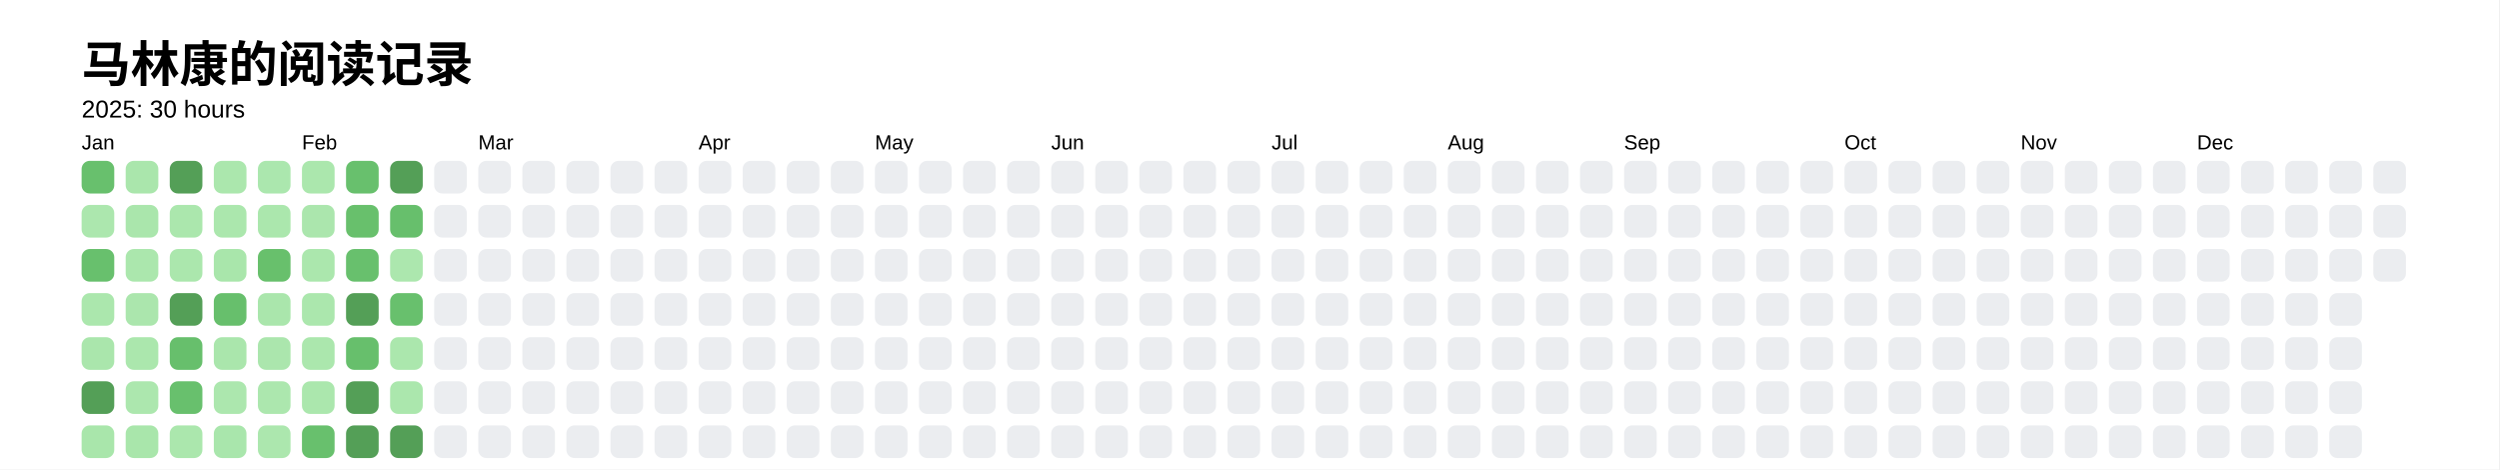
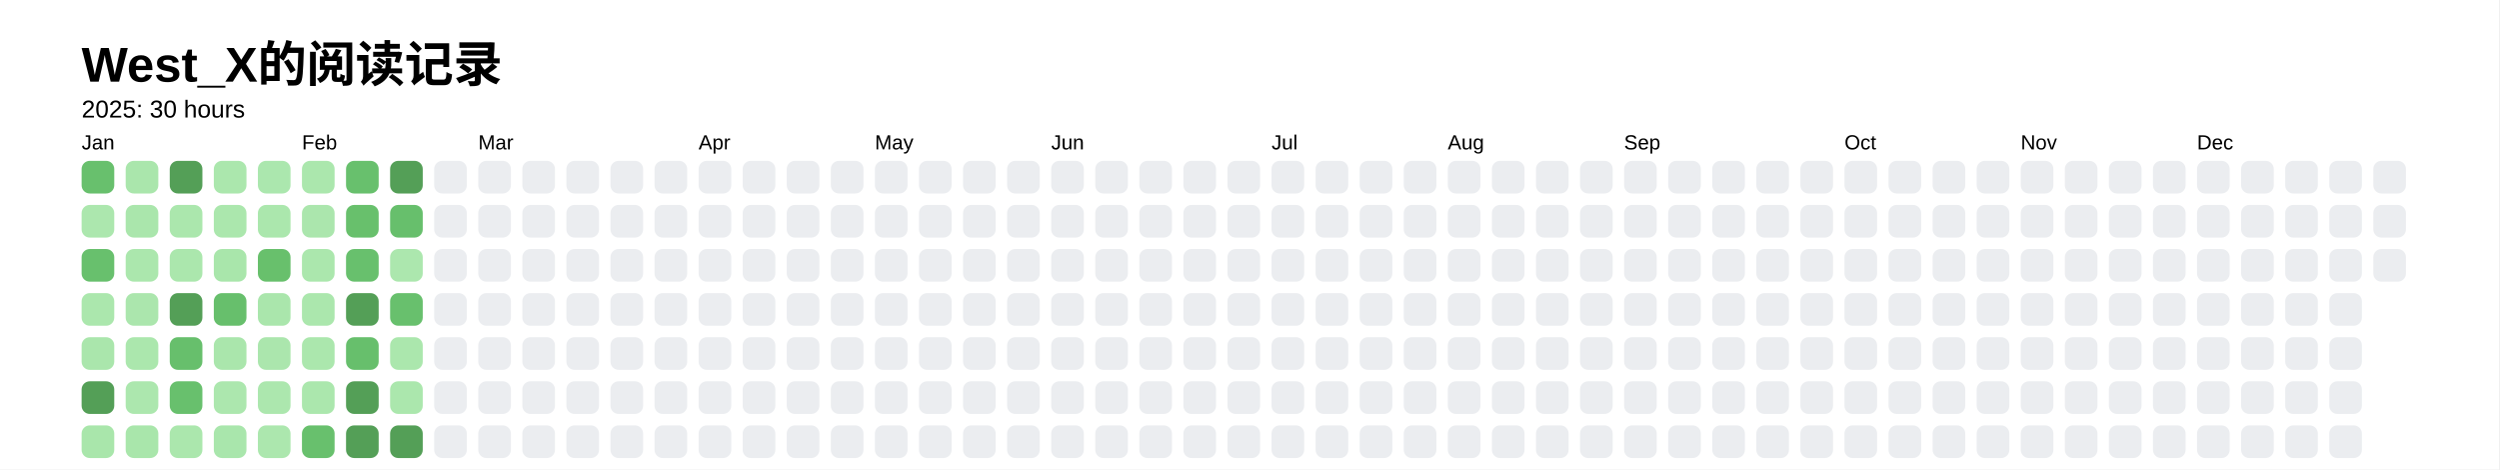
<svg xmlns="http://www.w3.org/2000/svg" baseProfile="full" height="57.5mm" version="1.1" viewBox="0,0,306.2,57.5" width="306.2mm">
  <defs />
  <rect fill="#FFFFFF" height="57.5" width="306.2" x="0" y="0" />
-   <text fill="#000000" style="font-size:6px; font-family:Arial; font-weight:bold;" x="10" y="10">马林康的阅读记录</text>
+   <text fill="#000000" style="font-size:6px; font-family:Arial; font-weight:bold;" x="10" y="10">West_X的阅读记录</text>
  <text fill="#000000" style="font-size:3px; font-family:Arial;" x="10" y="14.4">2025: 30 hours</text>
  <text fill="#000000" style="font-size:2.5px; font-family:Arial" x="10" y="18.3">Jan</text>
  <rect fill="#68c06d" height="4" rx="1" ry="1" width="4" x="10" y="19.7" />
  <rect fill="#ace7ae" height="4" rx="1" ry="1" width="4" x="10" y="25.1" />
  <rect fill="#68c06d" height="4" rx="1" ry="1" width="4" x="10" y="30.5" />
  <rect fill="#abe7ad" height="4" rx="1" ry="1" width="4" x="10" y="35.9" />
  <rect fill="#aae6ac" height="4" rx="1" ry="1" width="4" x="10" y="41.3" />
  <rect fill="#549F57" height="4" rx="1" ry="1" width="4" x="10" y="46.7" />
  <rect fill="#a9e6ab" height="4" rx="1" ry="1" width="4" x="10" y="52.1" />
  <rect fill="#aae6ac" height="4" rx="1" ry="1" width="4" x="15.4" y="19.7" />
  <rect fill="#aae6ac" height="4" rx="1" ry="1" width="4" x="15.4" y="25.1" />
  <rect fill="#abe7ad" height="4" rx="1" ry="1" width="4" x="15.4" y="30.5" />
  <rect fill="#abe6ad" height="4" rx="1" ry="1" width="4" x="15.4" y="35.9" />
  <rect fill="#abe7ad" height="4" rx="1" ry="1" width="4" x="15.4" y="41.3" />
  <rect fill="#ace7ae" height="4" rx="1" ry="1" width="4" x="15.4" y="46.7" />
  <rect fill="#a9e6ab" height="4" rx="1" ry="1" width="4" x="15.4" y="52.1" />
  <rect fill="#549F57" height="4" rx="1" ry="1" width="4" x="20.8" y="19.7" />
  <rect fill="#abe7ad" height="4" rx="1" ry="1" width="4" x="20.8" y="25.1" />
  <rect fill="#abe7ad" height="4" rx="1" ry="1" width="4" x="20.8" y="30.5" />
  <rect fill="#549F57" height="4" rx="1" ry="1" width="4" x="20.8" y="35.9" />
  <rect fill="#67bf6c" height="4" rx="1" ry="1" width="4" x="20.8" y="41.3" />
  <rect fill="#68c06d" height="4" rx="1" ry="1" width="4" x="20.8" y="46.7" />
  <rect fill="#abe7ad" height="4" rx="1" ry="1" width="4" x="20.8" y="52.1" />
  <rect fill="#abe7ad" height="4" rx="1" ry="1" width="4" x="26.2" y="19.7" />
  <rect fill="#abe7ad" height="4" rx="1" ry="1" width="4" x="26.2" y="25.1" />
  <rect fill="#a9e6ab" height="4" rx="1" ry="1" width="4" x="26.2" y="30.5" />
  <rect fill="#67bf6c" height="4" rx="1" ry="1" width="4" x="26.2" y="35.9" />
  <rect fill="#aae6ac" height="4" rx="1" ry="1" width="4" x="26.2" y="41.3" />
  <rect fill="#ace7ae" height="4" rx="1" ry="1" width="4" x="26.2" y="46.7" />
  <rect fill="#a9e6ac" height="4" rx="1" ry="1" width="4" x="26.2" y="52.1" />
  <rect fill="#abe7ae" height="4" rx="1" ry="1" width="4" x="31.6" y="19.7" />
  <rect fill="#abe7ad" height="4" rx="1" ry="1" width="4" x="31.6" y="25.1" />
  <rect fill="#68c06c" height="4" rx="1" ry="1" width="4" x="31.6" y="30.5" />
  <rect fill="#aae6ac" height="4" rx="1" ry="1" width="4" x="31.6" y="35.9" />
  <rect fill="#abe6ad" height="4" rx="1" ry="1" width="4" x="31.6" y="41.3" />
  <rect fill="#ace7ae" height="4" rx="1" ry="1" width="4" x="31.6" y="46.7" />
  <rect fill="#ace7ae" height="4" rx="1" ry="1" width="4" x="31.6" y="52.1" />
  <text fill="#000000" style="font-size:2.5px; font-family:Arial" x="37.0" y="18.3">Feb</text>
  <rect fill="#abe7ad" height="4" rx="1" ry="1" width="4" x="37.0" y="19.7" />
  <rect fill="#abe6ad" height="4" rx="1" ry="1" width="4" x="37.0" y="25.1" />
  <rect fill="#abe7ad" height="4" rx="1" ry="1" width="4" x="37.0" y="30.5" />
  <rect fill="#abe7ad" height="4" rx="1" ry="1" width="4" x="37.0" y="35.9" />
  <rect fill="#abe7ad" height="4" rx="1" ry="1" width="4" x="37.0" y="41.3" />
  <rect fill="#abe7ad" height="4" rx="1" ry="1" width="4" x="37.0" y="46.7" />
  <rect fill="#68c06d" height="4" rx="1" ry="1" width="4" x="37.0" y="52.1" />
  <rect fill="#68c06d" height="4" rx="1" ry="1" width="4" x="42.4" y="19.7" />
  <rect fill="#68c06c" height="4" rx="1" ry="1" width="4" x="42.4" y="25.1" />
  <rect fill="#68c06d" height="4" rx="1" ry="1" width="4" x="42.4" y="30.5" />
  <rect fill="#549F57" height="4" rx="1" ry="1" width="4" x="42.4" y="35.9" />
  <rect fill="#67bf6c" height="4" rx="1" ry="1" width="4" x="42.4" y="41.3" />
  <rect fill="#549F57" height="4" rx="1" ry="1" width="4" x="42.4" y="46.7" />
  <rect fill="#549F57" height="4" rx="1" ry="1" width="4" x="42.4" y="52.1" />
  <rect fill="#549F57" height="4" rx="1" ry="1" width="4" x="47.8" y="19.7" />
  <rect fill="#67bf6c" height="4" rx="1" ry="1" width="4" x="47.8" y="25.1" />
  <rect fill="#ace7ae" height="4" rx="1" ry="1" width="4" x="47.8" y="30.5" />
  <rect fill="#68c06d" height="4" rx="1" ry="1" width="4" x="47.8" y="35.9" />
  <rect fill="#abe7ad" height="4" rx="1" ry="1" width="4" x="47.8" y="41.3" />
  <rect fill="#abe7ad" height="4" rx="1" ry="1" width="4" x="47.8" y="46.7" />
  <rect fill="#549F57" height="4" rx="1" ry="1" width="4" x="47.8" y="52.1" />
  <rect fill="#EBEDF0" height="4" rx="1" ry="1" width="4" x="53.2" y="19.7" />
  <rect fill="#EBEDF0" height="4" rx="1" ry="1" width="4" x="53.2" y="25.1" />
  <rect fill="#EBEDF0" height="4" rx="1" ry="1" width="4" x="53.2" y="30.5" />
  <rect fill="#EBEDF0" height="4" rx="1" ry="1" width="4" x="53.2" y="35.9" />
  <rect fill="#EBEDF0" height="4" rx="1" ry="1" width="4" x="53.2" y="41.3" />
  <rect fill="#EBEDF0" height="4" rx="1" ry="1" width="4" x="53.2" y="46.7" />
  <rect fill="#EBEDF0" height="4" rx="1" ry="1" width="4" x="53.2" y="52.1" />
  <text fill="#000000" style="font-size:2.5px; font-family:Arial" x="58.6" y="18.3">Mar</text>
  <rect fill="#EBEDF0" height="4" rx="1" ry="1" width="4" x="58.6" y="19.7" />
  <rect fill="#EBEDF0" height="4" rx="1" ry="1" width="4" x="58.6" y="25.1" />
  <rect fill="#EBEDF0" height="4" rx="1" ry="1" width="4" x="58.6" y="30.5" />
  <rect fill="#EBEDF0" height="4" rx="1" ry="1" width="4" x="58.6" y="35.9" />
  <rect fill="#EBEDF0" height="4" rx="1" ry="1" width="4" x="58.6" y="41.3" />
  <rect fill="#EBEDF0" height="4" rx="1" ry="1" width="4" x="58.6" y="46.7" />
  <rect fill="#EBEDF0" height="4" rx="1" ry="1" width="4" x="58.6" y="52.1" />
  <rect fill="#EBEDF0" height="4" rx="1" ry="1" width="4" x="64" y="19.7" />
  <rect fill="#EBEDF0" height="4" rx="1" ry="1" width="4" x="64" y="25.1" />
  <rect fill="#EBEDF0" height="4" rx="1" ry="1" width="4" x="64" y="30.5" />
  <rect fill="#EBEDF0" height="4" rx="1" ry="1" width="4" x="64" y="35.9" />
  <rect fill="#EBEDF0" height="4" rx="1" ry="1" width="4" x="64" y="41.3" />
  <rect fill="#EBEDF0" height="4" rx="1" ry="1" width="4" x="64" y="46.7" />
  <rect fill="#EBEDF0" height="4" rx="1" ry="1" width="4" x="64" y="52.1" />
  <rect fill="#EBEDF0" height="4" rx="1" ry="1" width="4" x="69.4" y="19.7" />
  <rect fill="#EBEDF0" height="4" rx="1" ry="1" width="4" x="69.4" y="25.1" />
  <rect fill="#EBEDF0" height="4" rx="1" ry="1" width="4" x="69.4" y="30.5" />
  <rect fill="#EBEDF0" height="4" rx="1" ry="1" width="4" x="69.4" y="35.9" />
  <rect fill="#EBEDF0" height="4" rx="1" ry="1" width="4" x="69.4" y="41.3" />
  <rect fill="#EBEDF0" height="4" rx="1" ry="1" width="4" x="69.4" y="46.7" />
  <rect fill="#EBEDF0" height="4" rx="1" ry="1" width="4" x="69.4" y="52.1" />
  <rect fill="#EBEDF0" height="4" rx="1" ry="1" width="4" x="74.8" y="19.7" />
  <rect fill="#EBEDF0" height="4" rx="1" ry="1" width="4" x="74.8" y="25.1" />
  <rect fill="#EBEDF0" height="4" rx="1" ry="1" width="4" x="74.8" y="30.5" />
  <rect fill="#EBEDF0" height="4" rx="1" ry="1" width="4" x="74.8" y="35.9" />
  <rect fill="#EBEDF0" height="4" rx="1" ry="1" width="4" x="74.8" y="41.3" />
  <rect fill="#EBEDF0" height="4" rx="1" ry="1" width="4" x="74.8" y="46.7" />
  <rect fill="#EBEDF0" height="4" rx="1" ry="1" width="4" x="74.8" y="52.1" />
  <rect fill="#EBEDF0" height="4" rx="1" ry="1" width="4" x="80.2" y="19.7" />
  <rect fill="#EBEDF0" height="4" rx="1" ry="1" width="4" x="80.2" y="25.1" />
  <rect fill="#EBEDF0" height="4" rx="1" ry="1" width="4" x="80.2" y="30.5" />
  <rect fill="#EBEDF0" height="4" rx="1" ry="1" width="4" x="80.2" y="35.9" />
  <rect fill="#EBEDF0" height="4" rx="1" ry="1" width="4" x="80.2" y="41.3" />
  <rect fill="#EBEDF0" height="4" rx="1" ry="1" width="4" x="80.2" y="46.7" />
  <rect fill="#EBEDF0" height="4" rx="1" ry="1" width="4" x="80.2" y="52.1" />
  <text fill="#000000" style="font-size:2.5px; font-family:Arial" x="85.6" y="18.3">Apr</text>
  <rect fill="#EBEDF0" height="4" rx="1" ry="1" width="4" x="85.6" y="19.7" />
  <rect fill="#EBEDF0" height="4" rx="1" ry="1" width="4" x="85.6" y="25.1" />
  <rect fill="#EBEDF0" height="4" rx="1" ry="1" width="4" x="85.6" y="30.5" />
  <rect fill="#EBEDF0" height="4" rx="1" ry="1" width="4" x="85.6" y="35.9" />
  <rect fill="#EBEDF0" height="4" rx="1" ry="1" width="4" x="85.6" y="41.3" />
  <rect fill="#EBEDF0" height="4" rx="1" ry="1" width="4" x="85.6" y="46.7" />
  <rect fill="#EBEDF0" height="4" rx="1" ry="1" width="4" x="85.6" y="52.1" />
  <rect fill="#EBEDF0" height="4" rx="1" ry="1" width="4" x="91" y="19.7" />
  <rect fill="#EBEDF0" height="4" rx="1" ry="1" width="4" x="91" y="25.1" />
  <rect fill="#EBEDF0" height="4" rx="1" ry="1" width="4" x="91" y="30.5" />
  <rect fill="#EBEDF0" height="4" rx="1" ry="1" width="4" x="91" y="35.9" />
  <rect fill="#EBEDF0" height="4" rx="1" ry="1" width="4" x="91" y="41.3" />
  <rect fill="#EBEDF0" height="4" rx="1" ry="1" width="4" x="91" y="46.7" />
  <rect fill="#EBEDF0" height="4" rx="1" ry="1" width="4" x="91" y="52.1" />
  <rect fill="#EBEDF0" height="4" rx="1" ry="1" width="4" x="96.4" y="19.7" />
  <rect fill="#EBEDF0" height="4" rx="1" ry="1" width="4" x="96.4" y="25.1" />
  <rect fill="#EBEDF0" height="4" rx="1" ry="1" width="4" x="96.4" y="30.5" />
  <rect fill="#EBEDF0" height="4" rx="1" ry="1" width="4" x="96.4" y="35.9" />
  <rect fill="#EBEDF0" height="4" rx="1" ry="1" width="4" x="96.4" y="41.3" />
  <rect fill="#EBEDF0" height="4" rx="1" ry="1" width="4" x="96.4" y="46.7" />
  <rect fill="#EBEDF0" height="4" rx="1" ry="1" width="4" x="96.4" y="52.1" />
  <rect fill="#EBEDF0" height="4" rx="1" ry="1" width="4" x="101.8" y="19.7" />
  <rect fill="#EBEDF0" height="4" rx="1" ry="1" width="4" x="101.8" y="25.1" />
  <rect fill="#EBEDF0" height="4" rx="1" ry="1" width="4" x="101.8" y="30.5" />
  <rect fill="#EBEDF0" height="4" rx="1" ry="1" width="4" x="101.8" y="35.9" />
  <rect fill="#EBEDF0" height="4" rx="1" ry="1" width="4" x="101.8" y="41.3" />
  <rect fill="#EBEDF0" height="4" rx="1" ry="1" width="4" x="101.8" y="46.7" />
  <rect fill="#EBEDF0" height="4" rx="1" ry="1" width="4" x="101.8" y="52.1" />
  <text fill="#000000" style="font-size:2.5px; font-family:Arial" x="107.2" y="18.3">May</text>
  <rect fill="#EBEDF0" height="4" rx="1" ry="1" width="4" x="107.2" y="19.7" />
  <rect fill="#EBEDF0" height="4" rx="1" ry="1" width="4" x="107.2" y="25.1" />
  <rect fill="#EBEDF0" height="4" rx="1" ry="1" width="4" x="107.2" y="30.5" />
  <rect fill="#EBEDF0" height="4" rx="1" ry="1" width="4" x="107.2" y="35.9" />
  <rect fill="#EBEDF0" height="4" rx="1" ry="1" width="4" x="107.2" y="41.3" />
  <rect fill="#EBEDF0" height="4" rx="1" ry="1" width="4" x="107.2" y="46.7" />
  <rect fill="#EBEDF0" height="4" rx="1" ry="1" width="4" x="107.2" y="52.1" />
  <rect fill="#EBEDF0" height="4" rx="1" ry="1" width="4" x="112.6" y="19.7" />
  <rect fill="#EBEDF0" height="4" rx="1" ry="1" width="4" x="112.6" y="25.1" />
  <rect fill="#EBEDF0" height="4" rx="1" ry="1" width="4" x="112.6" y="30.5" />
  <rect fill="#EBEDF0" height="4" rx="1" ry="1" width="4" x="112.6" y="35.9" />
  <rect fill="#EBEDF0" height="4" rx="1" ry="1" width="4" x="112.6" y="41.3" />
  <rect fill="#EBEDF0" height="4" rx="1" ry="1" width="4" x="112.6" y="46.7" />
  <rect fill="#EBEDF0" height="4" rx="1" ry="1" width="4" x="112.6" y="52.1" />
  <rect fill="#EBEDF0" height="4" rx="1" ry="1" width="4" x="118" y="19.7" />
  <rect fill="#EBEDF0" height="4" rx="1" ry="1" width="4" x="118" y="25.1" />
  <rect fill="#EBEDF0" height="4" rx="1" ry="1" width="4" x="118" y="30.5" />
  <rect fill="#EBEDF0" height="4" rx="1" ry="1" width="4" x="118" y="35.9" />
  <rect fill="#EBEDF0" height="4" rx="1" ry="1" width="4" x="118" y="41.3" />
  <rect fill="#EBEDF0" height="4" rx="1" ry="1" width="4" x="118" y="46.7" />
  <rect fill="#EBEDF0" height="4" rx="1" ry="1" width="4" x="118" y="52.1" />
  <rect fill="#EBEDF0" height="4" rx="1" ry="1" width="4" x="123.4" y="19.7" />
  <rect fill="#EBEDF0" height="4" rx="1" ry="1" width="4" x="123.4" y="25.1" />
  <rect fill="#EBEDF0" height="4" rx="1" ry="1" width="4" x="123.4" y="30.5" />
  <rect fill="#EBEDF0" height="4" rx="1" ry="1" width="4" x="123.4" y="35.9" />
  <rect fill="#EBEDF0" height="4" rx="1" ry="1" width="4" x="123.4" y="41.3" />
  <rect fill="#EBEDF0" height="4" rx="1" ry="1" width="4" x="123.4" y="46.7" />
  <rect fill="#EBEDF0" height="4" rx="1" ry="1" width="4" x="123.4" y="52.1" />
  <text fill="#000000" style="font-size:2.5px; font-family:Arial" x="128.8" y="18.3">Jun</text>
  <rect fill="#EBEDF0" height="4" rx="1" ry="1" width="4" x="128.8" y="19.7" />
  <rect fill="#EBEDF0" height="4" rx="1" ry="1" width="4" x="128.8" y="25.1" />
  <rect fill="#EBEDF0" height="4" rx="1" ry="1" width="4" x="128.8" y="30.5" />
  <rect fill="#EBEDF0" height="4" rx="1" ry="1" width="4" x="128.8" y="35.9" />
  <rect fill="#EBEDF0" height="4" rx="1" ry="1" width="4" x="128.8" y="41.3" />
  <rect fill="#EBEDF0" height="4" rx="1" ry="1" width="4" x="128.8" y="46.7" />
  <rect fill="#EBEDF0" height="4" rx="1" ry="1" width="4" x="128.8" y="52.1" />
  <rect fill="#EBEDF0" height="4" rx="1" ry="1" width="4" x="134.2" y="19.7" />
  <rect fill="#EBEDF0" height="4" rx="1" ry="1" width="4" x="134.2" y="25.1" />
  <rect fill="#EBEDF0" height="4" rx="1" ry="1" width="4" x="134.2" y="30.5" />
  <rect fill="#EBEDF0" height="4" rx="1" ry="1" width="4" x="134.2" y="35.9" />
  <rect fill="#EBEDF0" height="4" rx="1" ry="1" width="4" x="134.2" y="41.3" />
  <rect fill="#EBEDF0" height="4" rx="1" ry="1" width="4" x="134.2" y="46.7" />
  <rect fill="#EBEDF0" height="4" rx="1" ry="1" width="4" x="134.2" y="52.1" />
  <rect fill="#EBEDF0" height="4" rx="1" ry="1" width="4" x="139.6" y="19.7" />
  <rect fill="#EBEDF0" height="4" rx="1" ry="1" width="4" x="139.6" y="25.1" />
  <rect fill="#EBEDF0" height="4" rx="1" ry="1" width="4" x="139.6" y="30.5" />
  <rect fill="#EBEDF0" height="4" rx="1" ry="1" width="4" x="139.6" y="35.9" />
  <rect fill="#EBEDF0" height="4" rx="1" ry="1" width="4" x="139.6" y="41.3" />
  <rect fill="#EBEDF0" height="4" rx="1" ry="1" width="4" x="139.6" y="46.7" />
  <rect fill="#EBEDF0" height="4" rx="1" ry="1" width="4" x="139.6" y="52.1" />
  <rect fill="#EBEDF0" height="4" rx="1" ry="1" width="4" x="145" y="19.7" />
  <rect fill="#EBEDF0" height="4" rx="1" ry="1" width="4" x="145" y="25.1" />
  <rect fill="#EBEDF0" height="4" rx="1" ry="1" width="4" x="145" y="30.5" />
  <rect fill="#EBEDF0" height="4" rx="1" ry="1" width="4" x="145" y="35.9" />
  <rect fill="#EBEDF0" height="4" rx="1" ry="1" width="4" x="145" y="41.3" />
  <rect fill="#EBEDF0" height="4" rx="1" ry="1" width="4" x="145" y="46.7" />
  <rect fill="#EBEDF0" height="4" rx="1" ry="1" width="4" x="145" y="52.1" />
  <rect fill="#EBEDF0" height="4" rx="1" ry="1" width="4" x="150.4" y="19.7" />
  <rect fill="#EBEDF0" height="4" rx="1" ry="1" width="4" x="150.4" y="25.1" />
  <rect fill="#EBEDF0" height="4" rx="1" ry="1" width="4" x="150.4" y="30.5" />
  <rect fill="#EBEDF0" height="4" rx="1" ry="1" width="4" x="150.4" y="35.9" />
  <rect fill="#EBEDF0" height="4" rx="1" ry="1" width="4" x="150.4" y="41.3" />
  <rect fill="#EBEDF0" height="4" rx="1" ry="1" width="4" x="150.4" y="46.7" />
  <rect fill="#EBEDF0" height="4" rx="1" ry="1" width="4" x="150.4" y="52.1" />
  <text fill="#000000" style="font-size:2.5px; font-family:Arial" x="155.8" y="18.3">Jul</text>
  <rect fill="#EBEDF0" height="4" rx="1" ry="1" width="4" x="155.8" y="19.7" />
  <rect fill="#EBEDF0" height="4" rx="1" ry="1" width="4" x="155.8" y="25.1" />
  <rect fill="#EBEDF0" height="4" rx="1" ry="1" width="4" x="155.8" y="30.5" />
  <rect fill="#EBEDF0" height="4" rx="1" ry="1" width="4" x="155.8" y="35.9" />
  <rect fill="#EBEDF0" height="4" rx="1" ry="1" width="4" x="155.8" y="41.3" />
  <rect fill="#EBEDF0" height="4" rx="1" ry="1" width="4" x="155.8" y="46.7" />
  <rect fill="#EBEDF0" height="4" rx="1" ry="1" width="4" x="155.8" y="52.1" />
  <rect fill="#EBEDF0" height="4" rx="1" ry="1" width="4" x="161.2" y="19.7" />
  <rect fill="#EBEDF0" height="4" rx="1" ry="1" width="4" x="161.2" y="25.1" />
  <rect fill="#EBEDF0" height="4" rx="1" ry="1" width="4" x="161.2" y="30.5" />
  <rect fill="#EBEDF0" height="4" rx="1" ry="1" width="4" x="161.2" y="35.9" />
  <rect fill="#EBEDF0" height="4" rx="1" ry="1" width="4" x="161.2" y="41.3" />
  <rect fill="#EBEDF0" height="4" rx="1" ry="1" width="4" x="161.2" y="46.7" />
  <rect fill="#EBEDF0" height="4" rx="1" ry="1" width="4" x="161.2" y="52.1" />
  <rect fill="#EBEDF0" height="4" rx="1" ry="1" width="4" x="166.6" y="19.7" />
  <rect fill="#EBEDF0" height="4" rx="1" ry="1" width="4" x="166.6" y="25.1" />
  <rect fill="#EBEDF0" height="4" rx="1" ry="1" width="4" x="166.6" y="30.5" />
  <rect fill="#EBEDF0" height="4" rx="1" ry="1" width="4" x="166.6" y="35.9" />
  <rect fill="#EBEDF0" height="4" rx="1" ry="1" width="4" x="166.6" y="41.3" />
  <rect fill="#EBEDF0" height="4" rx="1" ry="1" width="4" x="166.6" y="46.7" />
  <rect fill="#EBEDF0" height="4" rx="1" ry="1" width="4" x="166.6" y="52.1" />
  <rect fill="#EBEDF0" height="4" rx="1" ry="1" width="4" x="172" y="19.7" />
  <rect fill="#EBEDF0" height="4" rx="1" ry="1" width="4" x="172" y="25.1" />
  <rect fill="#EBEDF0" height="4" rx="1" ry="1" width="4" x="172" y="30.5" />
  <rect fill="#EBEDF0" height="4" rx="1" ry="1" width="4" x="172" y="35.9" />
  <rect fill="#EBEDF0" height="4" rx="1" ry="1" width="4" x="172" y="41.3" />
  <rect fill="#EBEDF0" height="4" rx="1" ry="1" width="4" x="172" y="46.7" />
  <rect fill="#EBEDF0" height="4" rx="1" ry="1" width="4" x="172" y="52.1" />
  <text fill="#000000" style="font-size:2.5px; font-family:Arial" x="177.4" y="18.3">Aug</text>
  <rect fill="#EBEDF0" height="4" rx="1" ry="1" width="4" x="177.4" y="19.7" />
  <rect fill="#EBEDF0" height="4" rx="1" ry="1" width="4" x="177.4" y="25.1" />
  <rect fill="#EBEDF0" height="4" rx="1" ry="1" width="4" x="177.4" y="30.5" />
  <rect fill="#EBEDF0" height="4" rx="1" ry="1" width="4" x="177.4" y="35.9" />
  <rect fill="#EBEDF0" height="4" rx="1" ry="1" width="4" x="177.4" y="41.3" />
  <rect fill="#EBEDF0" height="4" rx="1" ry="1" width="4" x="177.4" y="46.7" />
  <rect fill="#EBEDF0" height="4" rx="1" ry="1" width="4" x="177.4" y="52.1" />
  <rect fill="#EBEDF0" height="4" rx="1" ry="1" width="4" x="182.8" y="19.7" />
  <rect fill="#EBEDF0" height="4" rx="1" ry="1" width="4" x="182.8" y="25.1" />
  <rect fill="#EBEDF0" height="4" rx="1" ry="1" width="4" x="182.8" y="30.5" />
  <rect fill="#EBEDF0" height="4" rx="1" ry="1" width="4" x="182.8" y="35.9" />
  <rect fill="#EBEDF0" height="4" rx="1" ry="1" width="4" x="182.8" y="41.3" />
  <rect fill="#EBEDF0" height="4" rx="1" ry="1" width="4" x="182.8" y="46.7" />
  <rect fill="#EBEDF0" height="4" rx="1" ry="1" width="4" x="182.8" y="52.1" />
  <rect fill="#EBEDF0" height="4" rx="1" ry="1" width="4" x="188.2" y="19.7" />
  <rect fill="#EBEDF0" height="4" rx="1" ry="1" width="4" x="188.2" y="25.1" />
  <rect fill="#EBEDF0" height="4" rx="1" ry="1" width="4" x="188.2" y="30.5" />
  <rect fill="#EBEDF0" height="4" rx="1" ry="1" width="4" x="188.2" y="35.9" />
  <rect fill="#EBEDF0" height="4" rx="1" ry="1" width="4" x="188.2" y="41.3" />
  <rect fill="#EBEDF0" height="4" rx="1" ry="1" width="4" x="188.2" y="46.7" />
  <rect fill="#EBEDF0" height="4" rx="1" ry="1" width="4" x="188.2" y="52.1" />
  <rect fill="#EBEDF0" height="4" rx="1" ry="1" width="4" x="193.6" y="19.7" />
  <rect fill="#EBEDF0" height="4" rx="1" ry="1" width="4" x="193.6" y="25.1" />
  <rect fill="#EBEDF0" height="4" rx="1" ry="1" width="4" x="193.6" y="30.5" />
  <rect fill="#EBEDF0" height="4" rx="1" ry="1" width="4" x="193.6" y="35.9" />
  <rect fill="#EBEDF0" height="4" rx="1" ry="1" width="4" x="193.6" y="41.3" />
  <rect fill="#EBEDF0" height="4" rx="1" ry="1" width="4" x="193.6" y="46.7" />
  <rect fill="#EBEDF0" height="4" rx="1" ry="1" width="4" x="193.6" y="52.1" />
  <text fill="#000000" style="font-size:2.5px; font-family:Arial" x="199" y="18.3">Sep</text>
  <rect fill="#EBEDF0" height="4" rx="1" ry="1" width="4" x="199" y="19.7" />
  <rect fill="#EBEDF0" height="4" rx="1" ry="1" width="4" x="199" y="25.1" />
  <rect fill="#EBEDF0" height="4" rx="1" ry="1" width="4" x="199" y="30.5" />
  <rect fill="#EBEDF0" height="4" rx="1" ry="1" width="4" x="199" y="35.9" />
  <rect fill="#EBEDF0" height="4" rx="1" ry="1" width="4" x="199" y="41.3" />
  <rect fill="#EBEDF0" height="4" rx="1" ry="1" width="4" x="199" y="46.7" />
  <rect fill="#EBEDF0" height="4" rx="1" ry="1" width="4" x="199" y="52.1" />
  <rect fill="#EBEDF0" height="4" rx="1" ry="1" width="4" x="204.4" y="19.7" />
  <rect fill="#EBEDF0" height="4" rx="1" ry="1" width="4" x="204.4" y="25.1" />
  <rect fill="#EBEDF0" height="4" rx="1" ry="1" width="4" x="204.4" y="30.5" />
  <rect fill="#EBEDF0" height="4" rx="1" ry="1" width="4" x="204.4" y="35.9" />
  <rect fill="#EBEDF0" height="4" rx="1" ry="1" width="4" x="204.4" y="41.3" />
  <rect fill="#EBEDF0" height="4" rx="1" ry="1" width="4" x="204.4" y="46.7" />
  <rect fill="#EBEDF0" height="4" rx="1" ry="1" width="4" x="204.4" y="52.1" />
  <rect fill="#EBEDF0" height="4" rx="1" ry="1" width="4" x="209.8" y="19.7" />
  <rect fill="#EBEDF0" height="4" rx="1" ry="1" width="4" x="209.8" y="25.1" />
  <rect fill="#EBEDF0" height="4" rx="1" ry="1" width="4" x="209.8" y="30.5" />
  <rect fill="#EBEDF0" height="4" rx="1" ry="1" width="4" x="209.8" y="35.9" />
  <rect fill="#EBEDF0" height="4" rx="1" ry="1" width="4" x="209.8" y="41.3" />
  <rect fill="#EBEDF0" height="4" rx="1" ry="1" width="4" x="209.8" y="46.7" />
  <rect fill="#EBEDF0" height="4" rx="1" ry="1" width="4" x="209.8" y="52.1" />
  <rect fill="#EBEDF0" height="4" rx="1" ry="1" width="4" x="215.2" y="19.7" />
  <rect fill="#EBEDF0" height="4" rx="1" ry="1" width="4" x="215.2" y="25.1" />
  <rect fill="#EBEDF0" height="4" rx="1" ry="1" width="4" x="215.2" y="30.5" />
  <rect fill="#EBEDF0" height="4" rx="1" ry="1" width="4" x="215.2" y="35.9" />
  <rect fill="#EBEDF0" height="4" rx="1" ry="1" width="4" x="215.2" y="41.3" />
  <rect fill="#EBEDF0" height="4" rx="1" ry="1" width="4" x="215.2" y="46.7" />
  <rect fill="#EBEDF0" height="4" rx="1" ry="1" width="4" x="215.2" y="52.1" />
  <rect fill="#EBEDF0" height="4" rx="1" ry="1" width="4" x="220.6" y="19.7" />
  <rect fill="#EBEDF0" height="4" rx="1" ry="1" width="4" x="220.6" y="25.1" />
  <rect fill="#EBEDF0" height="4" rx="1" ry="1" width="4" x="220.6" y="30.5" />
  <rect fill="#EBEDF0" height="4" rx="1" ry="1" width="4" x="220.6" y="35.9" />
  <rect fill="#EBEDF0" height="4" rx="1" ry="1" width="4" x="220.6" y="41.3" />
  <rect fill="#EBEDF0" height="4" rx="1" ry="1" width="4" x="220.6" y="46.7" />
  <rect fill="#EBEDF0" height="4" rx="1" ry="1" width="4" x="220.6" y="52.1" />
  <text fill="#000000" style="font-size:2.5px; font-family:Arial" x="226" y="18.3">Oct</text>
  <rect fill="#EBEDF0" height="4" rx="1" ry="1" width="4" x="226" y="19.7" />
  <rect fill="#EBEDF0" height="4" rx="1" ry="1" width="4" x="226" y="25.1" />
  <rect fill="#EBEDF0" height="4" rx="1" ry="1" width="4" x="226" y="30.5" />
  <rect fill="#EBEDF0" height="4" rx="1" ry="1" width="4" x="226" y="35.9" />
  <rect fill="#EBEDF0" height="4" rx="1" ry="1" width="4" x="226" y="41.3" />
  <rect fill="#EBEDF0" height="4" rx="1" ry="1" width="4" x="226" y="46.7" />
  <rect fill="#EBEDF0" height="4" rx="1" ry="1" width="4" x="226" y="52.1" />
  <rect fill="#EBEDF0" height="4" rx="1" ry="1" width="4" x="231.4" y="19.7" />
  <rect fill="#EBEDF0" height="4" rx="1" ry="1" width="4" x="231.4" y="25.1" />
  <rect fill="#EBEDF0" height="4" rx="1" ry="1" width="4" x="231.4" y="30.5" />
  <rect fill="#EBEDF0" height="4" rx="1" ry="1" width="4" x="231.4" y="35.9" />
  <rect fill="#EBEDF0" height="4" rx="1" ry="1" width="4" x="231.4" y="41.3" />
  <rect fill="#EBEDF0" height="4" rx="1" ry="1" width="4" x="231.4" y="46.7" />
  <rect fill="#EBEDF0" height="4" rx="1" ry="1" width="4" x="231.4" y="52.1" />
  <rect fill="#EBEDF0" height="4" rx="1" ry="1" width="4" x="236.8" y="19.7" />
  <rect fill="#EBEDF0" height="4" rx="1" ry="1" width="4" x="236.8" y="25.1" />
  <rect fill="#EBEDF0" height="4" rx="1" ry="1" width="4" x="236.8" y="30.5" />
  <rect fill="#EBEDF0" height="4" rx="1" ry="1" width="4" x="236.8" y="35.9" />
  <rect fill="#EBEDF0" height="4" rx="1" ry="1" width="4" x="236.8" y="41.3" />
  <rect fill="#EBEDF0" height="4" rx="1" ry="1" width="4" x="236.8" y="46.7" />
  <rect fill="#EBEDF0" height="4" rx="1" ry="1" width="4" x="236.8" y="52.1" />
  <rect fill="#EBEDF0" height="4" rx="1" ry="1" width="4" x="242.2" y="19.7" />
  <rect fill="#EBEDF0" height="4" rx="1" ry="1" width="4" x="242.2" y="25.1" />
  <rect fill="#EBEDF0" height="4" rx="1" ry="1" width="4" x="242.2" y="30.5" />
  <rect fill="#EBEDF0" height="4" rx="1" ry="1" width="4" x="242.2" y="35.9" />
  <rect fill="#EBEDF0" height="4" rx="1" ry="1" width="4" x="242.2" y="41.3" />
  <rect fill="#EBEDF0" height="4" rx="1" ry="1" width="4" x="242.2" y="46.7" />
  <rect fill="#EBEDF0" height="4" rx="1" ry="1" width="4" x="242.2" y="52.1" />
  <text fill="#000000" style="font-size:2.5px; font-family:Arial" x="247.6" y="18.3">Nov</text>
  <rect fill="#EBEDF0" height="4" rx="1" ry="1" width="4" x="247.6" y="19.7" />
  <rect fill="#EBEDF0" height="4" rx="1" ry="1" width="4" x="247.6" y="25.1" />
  <rect fill="#EBEDF0" height="4" rx="1" ry="1" width="4" x="247.6" y="30.5" />
  <rect fill="#EBEDF0" height="4" rx="1" ry="1" width="4" x="247.6" y="35.9" />
  <rect fill="#EBEDF0" height="4" rx="1" ry="1" width="4" x="247.6" y="41.3" />
  <rect fill="#EBEDF0" height="4" rx="1" ry="1" width="4" x="247.6" y="46.7" />
  <rect fill="#EBEDF0" height="4" rx="1" ry="1" width="4" x="247.6" y="52.1" />
  <rect fill="#EBEDF0" height="4" rx="1" ry="1" width="4" x="253" y="19.7" />
  <rect fill="#EBEDF0" height="4" rx="1" ry="1" width="4" x="253" y="25.1" />
  <rect fill="#EBEDF0" height="4" rx="1" ry="1" width="4" x="253" y="30.5" />
  <rect fill="#EBEDF0" height="4" rx="1" ry="1" width="4" x="253" y="35.9" />
  <rect fill="#EBEDF0" height="4" rx="1" ry="1" width="4" x="253" y="41.3" />
  <rect fill="#EBEDF0" height="4" rx="1" ry="1" width="4" x="253" y="46.7" />
  <rect fill="#EBEDF0" height="4" rx="1" ry="1" width="4" x="253" y="52.1" />
  <rect fill="#EBEDF0" height="4" rx="1" ry="1" width="4" x="258.4" y="19.7" />
  <rect fill="#EBEDF0" height="4" rx="1" ry="1" width="4" x="258.4" y="25.1" />
  <rect fill="#EBEDF0" height="4" rx="1" ry="1" width="4" x="258.4" y="30.5" />
  <rect fill="#EBEDF0" height="4" rx="1" ry="1" width="4" x="258.4" y="35.9" />
  <rect fill="#EBEDF0" height="4" rx="1" ry="1" width="4" x="258.4" y="41.3" />
  <rect fill="#EBEDF0" height="4" rx="1" ry="1" width="4" x="258.4" y="46.7" />
  <rect fill="#EBEDF0" height="4" rx="1" ry="1" width="4" x="258.4" y="52.1" />
  <rect fill="#EBEDF0" height="4" rx="1" ry="1" width="4" x="263.8" y="19.7" />
  <rect fill="#EBEDF0" height="4" rx="1" ry="1" width="4" x="263.8" y="25.1" />
  <rect fill="#EBEDF0" height="4" rx="1" ry="1" width="4" x="263.8" y="30.5" />
  <rect fill="#EBEDF0" height="4" rx="1" ry="1" width="4" x="263.8" y="35.9" />
  <rect fill="#EBEDF0" height="4" rx="1" ry="1" width="4" x="263.8" y="41.3" />
  <rect fill="#EBEDF0" height="4" rx="1" ry="1" width="4" x="263.8" y="46.7" />
  <rect fill="#EBEDF0" height="4" rx="1" ry="1" width="4" x="263.8" y="52.1" />
  <text fill="#000000" style="font-size:2.5px; font-family:Arial" x="269.2" y="18.3">Dec</text>
  <rect fill="#EBEDF0" height="4" rx="1" ry="1" width="4" x="269.2" y="19.7" />
  <rect fill="#EBEDF0" height="4" rx="1" ry="1" width="4" x="269.2" y="25.1" />
  <rect fill="#EBEDF0" height="4" rx="1" ry="1" width="4" x="269.2" y="30.5" />
  <rect fill="#EBEDF0" height="4" rx="1" ry="1" width="4" x="269.2" y="35.9" />
  <rect fill="#EBEDF0" height="4" rx="1" ry="1" width="4" x="269.2" y="41.3" />
  <rect fill="#EBEDF0" height="4" rx="1" ry="1" width="4" x="269.2" y="46.7" />
  <rect fill="#EBEDF0" height="4" rx="1" ry="1" width="4" x="269.2" y="52.1" />
  <rect fill="#EBEDF0" height="4" rx="1" ry="1" width="4" x="274.6" y="19.7" />
  <rect fill="#EBEDF0" height="4" rx="1" ry="1" width="4" x="274.6" y="25.1" />
  <rect fill="#EBEDF0" height="4" rx="1" ry="1" width="4" x="274.6" y="30.5" />
  <rect fill="#EBEDF0" height="4" rx="1" ry="1" width="4" x="274.6" y="35.9" />
  <rect fill="#EBEDF0" height="4" rx="1" ry="1" width="4" x="274.6" y="41.3" />
  <rect fill="#EBEDF0" height="4" rx="1" ry="1" width="4" x="274.6" y="46.7" />
  <rect fill="#EBEDF0" height="4" rx="1" ry="1" width="4" x="274.6" y="52.1" />
  <rect fill="#EBEDF0" height="4" rx="1" ry="1" width="4" x="280" y="19.7" />
  <rect fill="#EBEDF0" height="4" rx="1" ry="1" width="4" x="280" y="25.1" />
  <rect fill="#EBEDF0" height="4" rx="1" ry="1" width="4" x="280" y="30.5" />
  <rect fill="#EBEDF0" height="4" rx="1" ry="1" width="4" x="280" y="35.9" />
  <rect fill="#EBEDF0" height="4" rx="1" ry="1" width="4" x="280" y="41.3" />
  <rect fill="#EBEDF0" height="4" rx="1" ry="1" width="4" x="280" y="46.7" />
  <rect fill="#EBEDF0" height="4" rx="1" ry="1" width="4" x="280" y="52.1" />
  <rect fill="#EBEDF0" height="4" rx="1" ry="1" width="4" x="285.4" y="19.7" />
  <rect fill="#EBEDF0" height="4" rx="1" ry="1" width="4" x="285.4" y="25.1" />
  <rect fill="#EBEDF0" height="4" rx="1" ry="1" width="4" x="285.4" y="30.5" />
  <rect fill="#EBEDF0" height="4" rx="1" ry="1" width="4" x="285.4" y="35.9" />
  <rect fill="#EBEDF0" height="4" rx="1" ry="1" width="4" x="285.4" y="41.3" />
  <rect fill="#EBEDF0" height="4" rx="1" ry="1" width="4" x="285.4" y="46.7" />
  <rect fill="#EBEDF0" height="4" rx="1" ry="1" width="4" x="285.4" y="52.1" />
  <rect fill="#EBEDF0" height="4" rx="1" ry="1" width="4" x="290.8" y="19.7" />
  <rect fill="#EBEDF0" height="4" rx="1" ry="1" width="4" x="290.8" y="25.1" />
  <rect fill="#EBEDF0" height="4" rx="1" ry="1" width="4" x="290.8" y="30.5" />
</svg>
